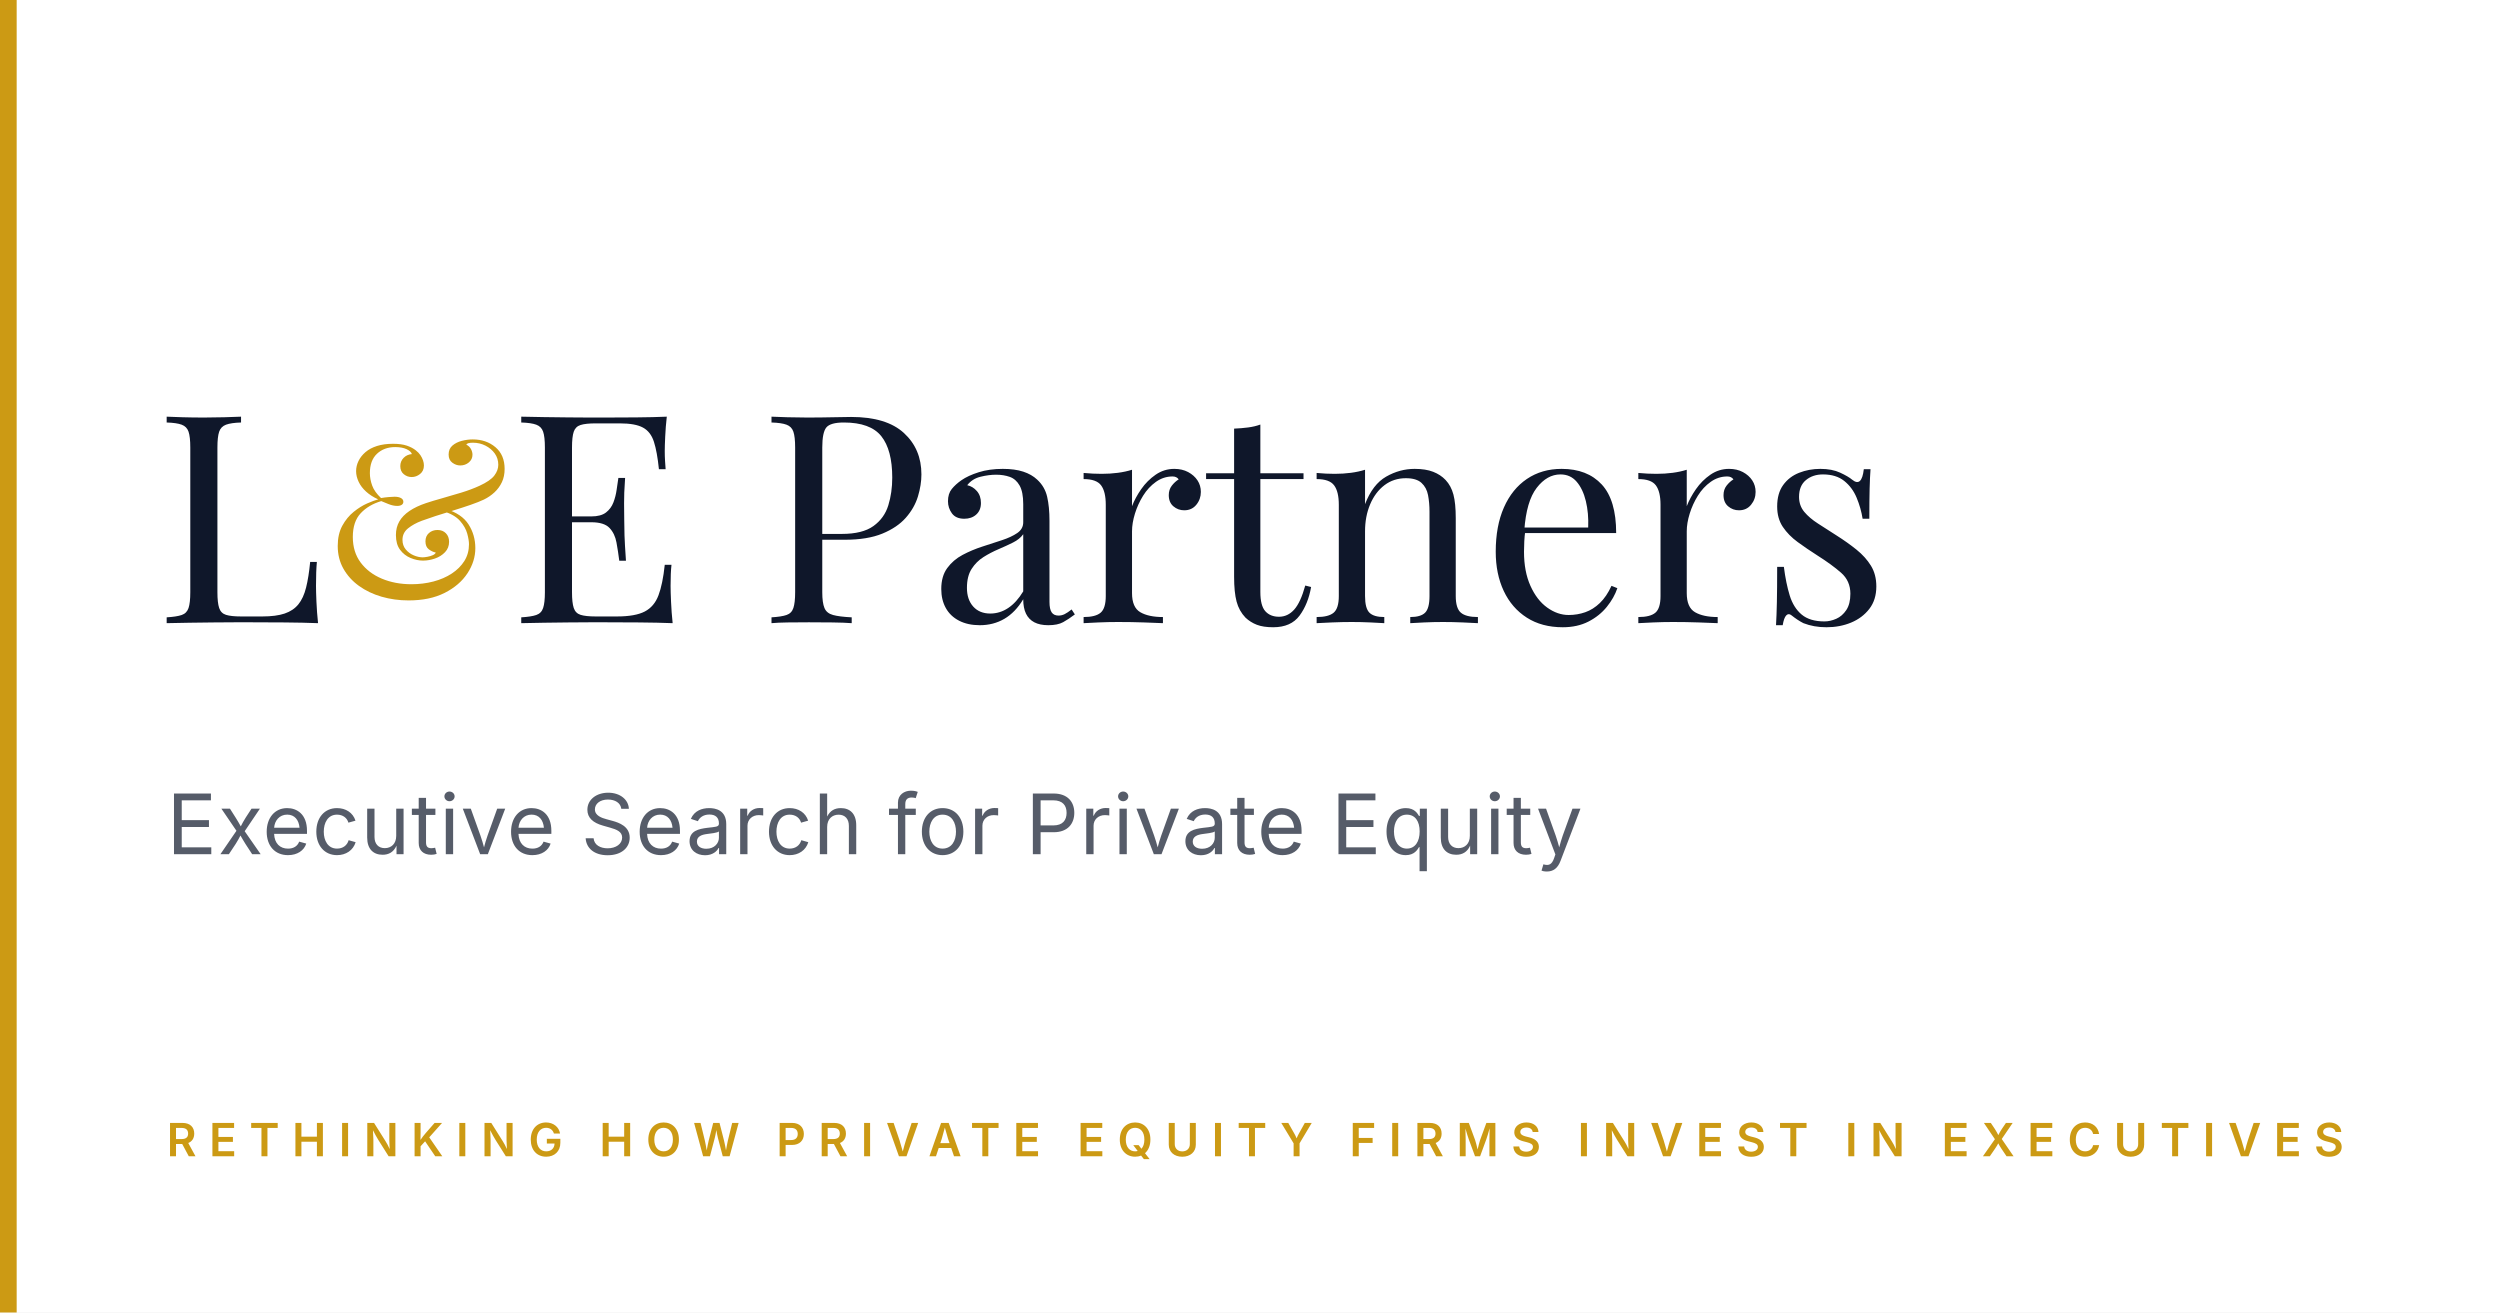
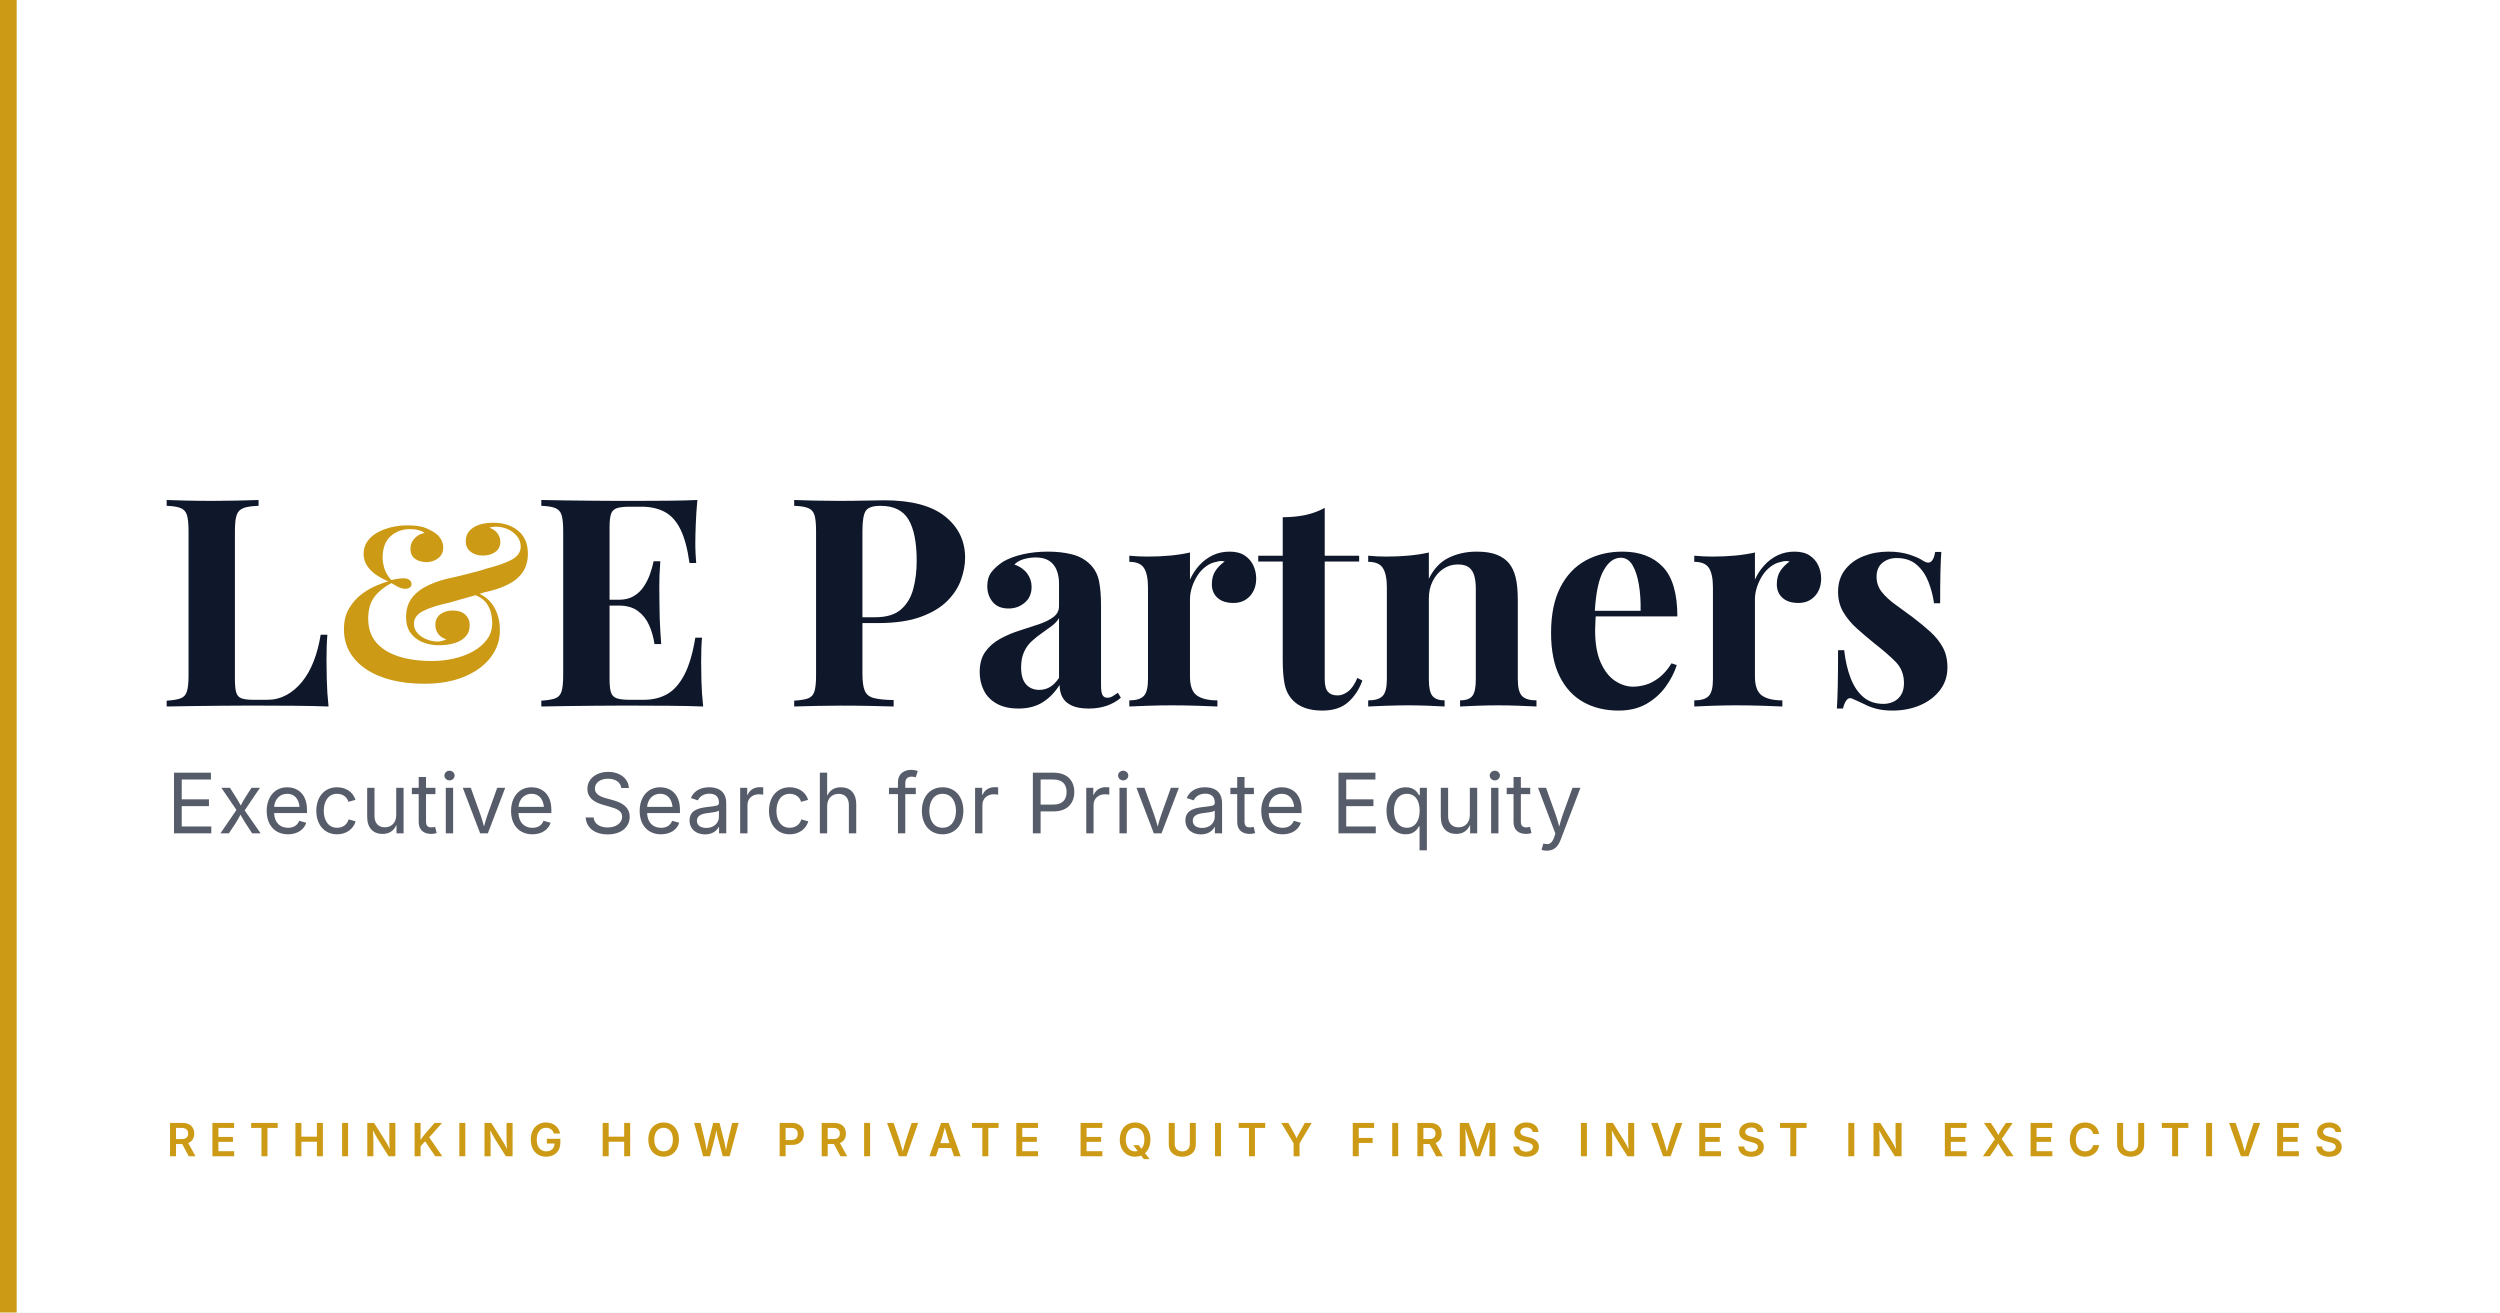
<svg xmlns="http://www.w3.org/2000/svg" viewBox="0 0 1200 630" role="img">
  <rect width="1200" height="630" fill="#FFFFFF" />
  <rect x="0" y="0" width="8" height="630" fill="#CC9A14" />
-   <path d="M115.70 200L115.70 200L115.70 202.80Q110.94 202.94 108.49 203.85Q106.04 204.76 105.20 207.21Q104.36 209.66 104.36 214.84L104.36 214.84L104.36 284.28Q104.36 289.32 105.20 291.84Q106.04 294.36 108.49 295.13Q110.94 295.90 115.70 295.90L115.70 295.90L125.92 295.90Q132.50 295.90 136.63 294.50Q140.76 293.10 143.21 290.09Q145.66 287.08 146.92 282.04Q148.18 277 148.88 269.72L148.88 269.72L152.10 269.72Q151.68 274.06 151.68 281.20L151.68 281.20Q151.68 283.86 151.89 288.83Q152.10 293.80 152.66 299.12L152.66 299.12Q145.52 298.84 136.56 298.77Q127.60 298.70 120.60 298.70L120.60 298.70Q117.52 298.70 112.69 298.70Q107.86 298.70 102.26 298.77Q96.66 298.84 90.92 298.91Q85.18 298.98 80 299.12L80 299.12L80 296.32Q84.76 296.04 87.21 295.20Q89.66 294.36 90.50 291.84Q91.34 289.32 91.34 284.28L91.34 284.28L91.34 214.84Q91.34 209.66 90.50 207.21Q89.66 204.76 87.21 203.85Q84.76 202.94 80 202.80L80 202.80L80 200Q82.94 200.14 87.70 200.28Q92.46 200.42 97.92 200.42L97.92 200.42Q102.82 200.42 107.65 200.28Q112.48 200.14 115.70 200Z" fill="#0F172A" />
-   <path d="M188.68 213.02L188.68 213.02Q192.66 213.02 195.29 213.91Q197.91 214.81 199.59 216.17L199.59 216.17Q200.96 217.22 201.80 218.48Q202.64 219.74 203.06 221Q203.48 222.26 203.48 223.42L203.48 223.42Q203.48 226.04 201.64 227.51Q199.81 228.98 197.60 228.98L197.60 228.98Q195.50 228.98 193.82 227.62Q192.14 226.25 192.14 223.73L192.14 223.73Q192.14 221.42 193.72 219.79Q195.29 218.17 197.70 217.96L197.70 217.96Q197.28 216.59 195.13 215.59Q192.98 214.60 189.72 214.60L189.72 214.60Q184.37 214.60 180.96 217.80Q177.54 221 177.54 227.09L177.54 227.09Q177.54 230.03 178.65 233.08Q179.75 236.12 182.90 239.06L182.90 239.06Q184.69 238.75 186.57 238.59Q188.47 238.43 189.41 238.43L189.41 238.43Q191.30 238.43 192.45 239.06Q193.61 239.69 193.61 240.85L193.61 240.85Q193.61 241.79 192.82 242.32Q192.03 242.84 190.67 242.84L190.67 242.84Q188.68 242.84 186.47 241.95Q184.26 241.06 183.00 240.53L183.00 240.53Q176.91 242.32 173.13 246.36Q169.35 250.40 169.35 257.75L169.35 257.75Q169.35 265.00 173.13 270.04Q176.91 275.08 183.27 277.75Q189.62 280.43 197.50 280.43L197.50 280.43Q203.06 280.43 208.05 279.12Q213.03 277.81 216.87 275.29Q220.70 272.77 222.91 269.25Q225.11 265.73 225.11 261.22L225.11 261.22Q225.11 259.22 224.27 256.12Q223.43 253.03 220.81 250.03Q218.18 247.04 212.72 245.36L212.72 245.36L213.98 244.31Q221.64 246.62 224.90 251.71Q228.16 256.81 228.16 263.11L228.16 263.11Q228.16 269.41 224.38 275.18Q220.59 280.96 213.45 284.58Q206.31 288.20 196.13 288.20L196.13 288.20Q189.31 288.20 183.16 286.42Q177.02 284.63 172.29 281.22Q167.57 277.81 164.84 272.98Q162.11 268.15 162.11 262.06L162.11 262.06Q162.11 256.38 164.31 252.34Q166.52 248.30 169.78 245.68Q173.03 243.05 176.28 241.63Q179.54 240.22 181.53 239.69L181.53 239.69Q178.07 238.12 175.71 235.96Q173.34 233.81 172.14 231.24Q170.93 228.67 170.93 226.15L170.93 226.15Q170.93 223.63 172.09 221.26Q173.24 218.90 175.44 217.01Q177.65 215.12 180.96 214.07Q184.26 213.02 188.68 213.02ZM226.89 210.92L226.89 210.92Q233.41 210.92 237.81 214.65Q242.22 218.38 242.22 225.10L242.22 225.10Q242.22 228.67 240.91 231.45Q239.60 234.23 237.34 236.33Q235.08 238.43 232.25 239.80L232.25 239.80Q229.83 240.95 225.90 242.32Q221.96 243.68 217.50 245.05Q213.03 246.41 208.99 247.72Q204.95 249.04 202.43 249.98L202.43 249.98Q198.54 251.45 195.87 253.60Q193.19 255.76 193.19 259.12L193.19 259.12Q193.19 261.85 194.76 263.74Q196.34 265.63 198.60 266.57Q200.85 267.52 202.85 267.52L202.85 267.52Q203.79 267.52 205.21 267.25Q206.63 266.99 207.78 266.47Q208.94 265.94 209.15 265.21L209.15 265.21Q207.47 264.89 205.84 263.68Q204.22 262.48 204.22 259.85L204.22 259.85Q204.22 257.33 205.89 255.86Q207.57 254.39 209.99 254.39L209.99 254.39Q212.51 254.39 214.03 255.97Q215.56 257.54 215.56 260.06L215.56 260.06Q215.56 263 213.61 265.05Q211.67 267.10 208.78 268.09Q205.89 269.09 203.06 269.09L203.06 269.09Q200.12 269.09 197.07 267.83Q194.03 266.57 192.03 263.89Q190.04 261.22 190.04 256.81L190.04 256.81Q190.04 253.13 191.67 250.30Q193.29 247.46 196.55 245.26Q199.81 243.05 204.53 241.48L204.53 241.48Q207.68 240.43 212.19 239.17Q216.71 237.91 221.49 236.44Q226.26 234.97 230.15 233.18L230.15 233.18Q235.40 230.77 237.29 228.25Q239.18 225.73 239.18 223.10L239.18 223.10Q239.18 220.06 237.50 217.69Q235.82 215.33 233.04 213.91Q230.25 212.50 227 212.50L227 212.50Q225.74 212.50 224.90 212.71Q224.06 212.92 223.85 213.44L223.85 213.44Q225.32 214.18 226.06 215.54Q226.79 216.91 226.79 218.27L226.79 218.27Q226.79 220.48 225.06 221.95Q223.32 223.42 220.91 223.42L220.91 223.42Q218.91 223.42 217.13 222.10Q215.34 220.79 215.34 218.17L215.34 218.17Q215.34 215.44 217.18 213.86Q219.02 212.29 221.70 211.60Q224.38 210.92 226.89 210.92Z" fill="#CC9A14" />
-   <path d="M320.06 200L320.06 200Q319.50 204.90 319.30 209.52Q319.08 214.14 319.08 216.52L319.08 216.52Q319.08 219.04 319.23 221.35Q319.37 223.66 319.50 225.20L319.50 225.20L316.28 225.20Q315.44 216.94 313.90 212.11Q312.37 207.28 308.65 205.25Q304.94 203.22 297.52 203.22L297.52 203.22L285.90 203.22Q281.14 203.22 278.69 203.99Q276.25 204.76 275.40 207.21Q274.56 209.66 274.56 214.84L274.56 214.84L274.56 284.28Q274.56 289.32 275.40 291.84Q276.25 294.36 278.69 295.13Q281.14 295.90 285.90 295.90L285.90 295.90L296.13 295.90Q304.94 295.90 309.50 293.52Q314.05 291.14 316.07 285.75Q318.11 280.36 319.08 271.12L319.08 271.12L322.31 271.12Q321.88 274.90 321.88 281.20L321.88 281.20Q321.88 283.86 322.10 288.83Q322.31 293.80 322.87 299.12L322.87 299.12Q315.73 298.84 306.76 298.77Q297.81 298.70 290.81 298.70L290.81 298.70Q287.73 298.70 282.89 298.70Q278.06 298.70 272.46 298.77Q266.87 298.84 261.13 298.91Q255.38 298.98 250.20 299.12L250.20 299.12L250.20 296.32Q254.96 296.04 257.41 295.20Q259.87 294.36 260.70 291.84Q261.55 289.32 261.55 284.28L261.55 284.28L261.55 214.84Q261.55 209.66 260.70 207.21Q259.87 204.76 257.41 203.85Q254.96 202.94 250.20 202.80L250.20 202.80L250.20 200Q255.38 200.14 261.13 200.21Q266.87 200.28 272.46 200.35Q278.06 200.42 282.89 200.42Q287.73 200.42 290.81 200.42L290.81 200.42Q297.25 200.42 305.44 200.35Q313.63 200.28 320.06 200ZM270.37 247.88L295.99 247.88Q295.99 247.88 295.99 249.28Q295.99 250.68 295.99 250.68L295.99 250.68L270.37 250.68Q270.37 250.68 270.37 249.28Q270.37 247.88 270.37 247.88L270.37 247.88ZM296.82 229.40L300.05 229.40Q299.49 237.38 299.56 241.58Q299.63 245.78 299.63 249.28L299.63 249.28Q299.63 252.78 299.76 256.98Q299.90 261.18 300.46 269.16L300.46 269.16L297.25 269.16Q296.69 264.68 295.91 260.41Q295.14 256.14 292.56 253.41Q289.96 250.68 283.81 250.68L283.81 250.68L283.81 247.88Q288.43 247.88 290.88 245.99Q293.32 244.10 294.44 241.16Q295.56 238.22 295.99 235.07Q296.40 231.92 296.82 229.40L296.82 229.40ZM370.32 202.80L370.32 200Q373.26 200.14 378.02 200.28Q382.78 200.42 387.40 200.42L387.40 200.42Q393.99 200.42 400.00 200.28Q406.02 200.14 408.55 200.14L408.55 200.14Q425.49 200.14 433.88 207.84Q442.28 215.54 442.28 227.72L442.28 227.72Q442.28 232.76 440.61 238.29Q438.93 243.82 434.80 248.51Q430.67 253.20 423.52 256.14Q416.38 259.08 405.46 259.08L405.46 259.08L392.02 259.08L392.02 256.28L404.06 256.28Q414.00 256.28 419.25 252.50Q424.50 248.72 426.39 242.56Q428.28 236.40 428.28 229.26L428.28 229.26Q428.28 215.96 423.03 209.38Q417.78 202.80 405.05 202.80L405.05 202.80Q398.61 202.80 396.64 205.18Q394.69 207.56 394.69 214.84L394.69 214.84L394.69 284.28Q394.69 289.32 395.74 291.84Q396.78 294.36 399.87 295.20Q402.94 296.04 408.82 296.32L408.82 296.32L408.82 299.12Q405.19 298.84 399.58 298.77Q393.99 298.70 388.25 298.70L388.25 298.70Q382.78 298.70 378.02 298.77Q373.26 298.84 370.32 299.12L370.32 299.12L370.32 296.32Q375.08 296.04 377.53 295.20Q379.99 294.36 380.82 291.84Q381.67 289.32 381.67 284.28L381.67 284.28L381.67 214.84Q381.67 209.66 380.82 207.21Q379.99 204.76 377.53 203.85Q375.08 202.94 370.32 202.80L370.32 202.80ZM470.29 300.10L470.29 300.10Q464.55 300.10 460.35 297.93Q456.15 295.76 453.98 291.84Q451.81 287.92 451.81 282.74L451.81 282.74Q451.81 276.58 454.68 272.66Q457.55 268.74 462.03 266.36Q466.51 263.98 471.48 262.37Q476.45 260.76 480.93 259.29Q485.41 257.82 488.28 255.86Q491.15 253.90 491.15 250.68L491.15 250.68L491.15 242Q491.15 236.12 489.40 233.04Q487.65 229.96 484.71 228.91Q481.77 227.86 478.13 227.86L478.13 227.86Q474.63 227.86 470.64 228.84Q466.65 229.82 464.27 232.90L464.27 232.90Q466.93 233.46 468.89 235.70Q470.85 237.94 470.85 241.44L470.85 241.44Q470.85 244.94 468.61 246.97Q466.37 249 462.87 249L462.87 249Q458.81 249 456.92 246.41Q455.03 243.82 455.03 240.60L455.03 240.60Q455.03 236.96 456.85 234.72Q458.67 232.48 461.47 230.52L461.47 230.52Q464.69 228.28 469.80 226.67Q474.91 225.06 481.35 225.06L481.35 225.06Q487.09 225.06 491.15 226.39Q495.21 227.72 497.87 230.24L497.87 230.24Q501.51 233.60 502.63 238.43Q503.75 243.26 503.75 249.98L503.75 249.98L503.75 288.90Q503.75 292.40 504.80 293.94Q505.85 295.48 508.09 295.48L508.09 295.48Q509.63 295.48 511.03 294.78Q512.43 294.08 514.38 292.54L514.38 292.54L515.93 294.92Q512.99 297.16 510.33 298.63Q507.67 300.10 503.19 300.10L503.19 300.10Q499.13 300.10 496.47 298.70Q493.81 297.30 492.48 294.57Q491.15 291.84 491.15 287.64L491.15 287.64Q487.37 293.94 482.12 297.02Q476.87 300.10 470.29 300.10ZM475.33 294.50L475.33 294.50Q479.95 294.50 483.94 291.84Q487.93 289.18 491.15 283.86L491.15 283.86L491.15 256.42Q489.47 258.80 486.25 260.41Q483.03 262.02 479.25 263.63Q475.47 265.24 472.04 267.41Q468.61 269.58 466.37 273.08Q464.13 276.58 464.13 282.18L464.13 282.18Q464.13 287.78 467.14 291.14Q470.15 294.50 475.33 294.50ZM563.67 225.06L563.67 225.06Q567.45 225.06 570.32 226.60Q573.19 228.14 574.80 230.59Q576.41 233.04 576.41 236.12L576.41 236.12Q576.41 239.62 574.24 242.28Q572.07 244.94 568.43 244.94L568.43 244.94Q565.49 244.94 563.25 243.05Q561.01 241.16 561.01 237.66L561.01 237.66Q561.01 235 562.48 233.11Q563.95 231.22 565.77 230.10L565.77 230.10Q564.79 228.70 562.83 228.70L562.83 228.70Q558.49 228.70 554.85 231.29Q551.21 233.88 548.69 237.94Q546.17 242 544.77 246.55Q543.37 251.10 543.37 255.02L543.37 255.02L543.37 284.70Q543.37 291.56 547.36 293.87Q551.35 296.18 558.21 296.18L558.21 296.18L558.21 299.12Q554.99 298.98 549.11 298.77Q543.23 298.56 536.65 298.56L536.65 298.56Q531.89 298.56 527.20 298.77Q522.51 298.98 520.13 299.12L520.13 299.12L520.13 296.18Q525.87 296.18 528.32 294.08Q530.77 291.98 530.77 286.10L530.77 286.10L530.77 242.28Q530.77 235.98 528.53 232.97Q526.29 229.96 520.13 229.96L520.13 229.96L520.13 227.02Q524.61 227.44 528.81 227.44L528.81 227.44Q532.87 227.44 536.58 226.95Q540.29 226.46 543.37 225.48L543.37 225.48L543.37 242.98Q544.91 238.92 547.78 234.79Q550.65 230.66 554.71 227.86Q558.77 225.06 563.67 225.06ZM604.97 203.78L604.97 203.78L604.97 227.16L625.69 227.16L625.69 229.96L604.97 229.96L604.97 284.14Q604.97 290.72 607.35 293.38Q609.73 296.04 613.92 296.04L613.92 296.04Q618.13 296.04 621.21 292.61Q624.28 289.18 626.52 281.06L626.52 281.06L629.33 281.76Q627.92 289.88 623.80 295.48Q619.66 301.08 611.13 301.08L611.13 301.08Q606.37 301.08 603.28 299.89Q600.21 298.70 597.83 296.46L597.83 296.46Q594.75 293.24 593.56 288.76Q592.37 284.28 592.37 276.86L592.37 276.86L592.37 229.96L578.92 229.96L578.92 227.16L592.37 227.16L592.37 205.74Q595.87 205.60 599.09 205.18Q602.31 204.76 604.97 203.78ZM679.02 225.06L679.02 225.06Q684.34 225.06 687.91 226.46Q691.49 227.86 693.87 230.38L693.87 230.38Q696.52 233.18 697.64 237.38Q698.76 241.58 698.76 248.72L698.76 248.72L698.76 286.10Q698.76 291.98 701.21 294.08Q703.66 296.18 709.40 296.18L709.40 296.18L709.40 299.12Q707.02 298.98 702.13 298.77Q697.22 298.56 692.61 298.56L692.61 298.56Q687.98 298.56 683.57 298.77Q679.16 298.98 676.92 299.12L676.92 299.12L676.92 296.18Q681.96 296.18 684.06 294.08Q686.16 291.98 686.16 286.10L686.16 286.10L686.16 245.64Q686.16 241.30 685.46 237.66Q684.76 234.02 682.31 231.78Q679.87 229.54 674.82 229.54L674.82 229.54Q668.94 229.54 664.53 232.90Q660.13 236.26 657.67 242.07Q655.22 247.88 655.22 255.02L655.22 255.02L655.22 286.10Q655.22 291.98 657.32 294.08Q659.42 296.18 664.46 296.18L664.46 296.18L664.46 299.12Q662.22 298.98 657.81 298.77Q653.40 298.56 648.78 298.56L648.78 298.56Q644.16 298.56 639.26 298.77Q634.37 298.98 631.98 299.12L631.98 299.12L631.98 296.18Q637.72 296.18 640.17 294.08Q642.63 291.98 642.63 286.10L642.63 286.10L642.63 242.28Q642.63 235.98 640.38 232.97Q638.14 229.96 631.98 229.96L631.98 229.96L631.98 227.02Q636.46 227.44 640.66 227.44L640.66 227.44Q644.72 227.44 648.43 226.95Q652.14 226.46 655.22 225.48L655.22 225.48L655.22 242Q658.87 232.48 665.38 228.77Q671.88 225.06 679.02 225.06ZM749.59 225.06L749.59 225.06Q761.90 225.06 768.84 232.55Q775.76 240.04 775.76 255.86L775.76 255.86L726.35 255.86L726.21 253.20L762.33 253.20Q762.61 246.34 761.21 240.53Q759.80 234.72 756.79 231.22Q753.78 227.72 749.02 227.72L749.02 227.72Q742.59 227.72 737.62 234.16Q732.64 240.60 731.66 254.60L731.66 254.60L732.09 255.16Q731.80 257.26 731.66 259.78Q731.52 262.30 731.52 264.82L731.52 264.82Q731.52 274.34 734.61 281.20Q737.68 288.06 742.65 291.63Q747.63 295.20 752.95 295.20L752.95 295.20Q757.14 295.20 760.92 293.87Q764.71 292.54 767.92 289.46Q771.14 286.38 773.52 281.20L773.52 281.20L776.33 282.32Q774.78 286.94 771.28 291.28Q767.78 295.62 762.47 298.35Q757.14 301.08 750.14 301.08L750.14 301.08Q740.07 301.08 732.86 296.46Q725.64 291.84 721.79 283.65Q717.95 275.46 717.95 264.82L717.95 264.82Q717.95 252.50 721.87 243.61Q725.78 234.72 732.92 229.89Q740.07 225.06 749.59 225.06ZM829.95 225.06L829.95 225.06Q833.73 225.06 836.60 226.60Q839.47 228.14 841.08 230.59Q842.69 233.04 842.69 236.12L842.69 236.12Q842.69 239.62 840.51 242.28Q838.35 244.94 834.71 244.94L834.71 244.94Q831.76 244.94 829.53 243.05Q827.29 241.16 827.29 237.66L827.29 237.66Q827.29 235 828.75 233.11Q830.23 231.22 832.05 230.10L832.05 230.10Q831.07 228.70 829.11 228.70L829.11 228.70Q824.76 228.70 821.13 231.29Q817.49 233.88 814.97 237.94Q812.45 242 811.05 246.55Q809.64 251.10 809.64 255.02L809.64 255.02L809.64 284.70Q809.64 291.56 813.63 293.87Q817.63 296.18 824.49 296.18L824.49 296.18L824.49 299.12Q821.26 298.98 815.38 298.77Q809.50 298.56 802.93 298.56L802.93 298.56Q798.17 298.56 793.48 298.77Q788.79 298.98 786.40 299.12L786.40 299.12L786.40 296.18Q792.14 296.18 794.60 294.08Q797.05 291.98 797.05 286.10L797.05 286.10L797.05 242.28Q797.05 235.98 794.81 232.97Q792.57 229.96 786.40 229.96L786.40 229.96L786.40 227.02Q790.88 227.44 795.09 227.44L795.09 227.44Q799.14 227.44 802.86 226.95Q806.57 226.46 809.64 225.48L809.64 225.48L809.64 242.98Q811.19 238.92 814.06 234.79Q816.93 230.66 820.99 227.86Q825.05 225.06 829.95 225.06ZM873.76 225.06L873.76 225.06Q879.37 225.06 883.28 226.88Q887.20 228.70 889.02 230.24L889.02 230.24Q893.64 234.02 894.63 225.20L894.63 225.20L897.85 225.20Q897.56 229.12 897.42 234.51Q897.28 239.90 897.28 249L897.28 249L894.06 249Q893.23 243.82 891.19 238.92Q889.16 234.02 885.25 230.87Q881.33 227.72 875.02 227.72L875.02 227.72Q870.13 227.72 866.84 230.45Q863.54 233.18 863.54 238.50L863.54 238.50Q863.54 242.70 866.06 245.71Q868.59 248.72 872.64 251.31Q876.70 253.90 881.47 256.98L881.47 256.98Q886.78 260.34 891.13 263.84Q895.47 267.34 898.05 271.54Q900.64 275.74 900.64 281.48L900.64 281.48Q900.64 287.92 897.28 292.26Q893.92 296.60 888.53 298.84Q883.14 301.08 876.70 301.08L876.70 301.08Q873.63 301.08 870.89 300.59Q868.16 300.10 865.64 299.12L865.64 299.12Q864.25 298.42 862.77 297.44Q861.30 296.46 859.90 295.34L859.90 295.34Q858.50 294.22 857.38 295.41Q856.26 296.60 855.70 300.10L855.70 300.10L852.49 300.10Q852.76 295.62 852.90 289.18Q853.04 282.74 853.04 272.10L853.04 272.10L856.26 272.10Q857.25 279.94 859.06 285.82Q860.88 291.70 864.80 294.99Q868.73 298.28 875.73 298.28L875.73 298.28Q878.52 298.28 881.39 297.02Q884.26 295.76 886.23 292.82Q888.18 289.88 888.18 284.98L888.18 284.98Q888.18 278.82 883.70 274.90Q879.23 270.98 872.37 266.64L872.37 266.64Q867.32 263.42 862.91 260.20Q858.50 256.98 855.77 252.92Q853.04 248.86 853.04 243.12L853.04 243.12Q853.04 236.82 855.91 232.83Q858.78 228.84 863.54 226.95Q868.30 225.06 873.76 225.06Z" fill="#0F172A" />
-   <text x="80" y="410" font-family="Inter, sans-serif" font-weight="400" font-size="40" fill="#0F172A" fill-opacity="0.7" letter-spacing="0.5">Executive Search for Private Equity</text>
+   <path d="M124.10 240L124.10 240L124.10 242.80Q119.34 242.94 116.89 243.85Q114.44 244.76 113.60 247.21Q112.76 249.66 112.76 254.84L112.76 254.84L112.76 325.96Q112.76 330.30 113.39 332.40Q114.02 334.50 115.91 335.20Q117.80 335.90 121.58 335.90L121.58 335.90L128.44 335.90Q133.20 335.90 137.40 333.66Q141.60 331.42 144.96 327.29Q148.32 323.16 150.56 317.42Q152.80 311.68 153.92 304.68L153.92 304.68L157.14 304.68Q156.72 309.44 156.72 317L156.72 317Q156.72 320.22 156.86 326.38Q157 332.54 157.70 339.12L157.70 339.12Q150.56 338.84 141.60 338.77Q132.64 338.70 125.64 338.70L125.64 338.70L116.68 338.70Q111.22 338.70 104.92 338.77Q98.62 338.84 92.18 338.91Q85.74 338.98 80 339.12L80 339.12L80 336.32Q84.48 336.04 86.72 335.20Q88.96 334.36 89.73 331.84Q90.50 329.32 90.50 324.28L90.50 324.28L90.50 254.84Q90.50 249.66 89.73 247.21Q88.96 244.76 86.65 243.85Q84.34 242.94 80 242.80L80 242.80L80 240Q83.50 240.14 89.45 240.28Q95.40 240.42 102.12 240.42L102.12 240.42Q108.28 240.42 114.23 240.28Q120.18 240.14 124.10 240Z" fill="#0F172A" />
+   <path d="M195.43 252.18L195.43 252.18Q199.53 252.18 202.05 252.76Q204.56 253.34 206.35 254.39L206.35 254.39Q208.03 255.12 209.45 256.28Q210.87 257.43 211.81 259.11Q212.75 260.79 212.75 262.89L212.75 262.89Q212.75 266.04 210.34 267.93Q207.93 269.82 204.67 269.82L204.67 269.82Q201.52 269.82 199.26 268.25Q197.00 266.67 197.00 263.31L197.00 263.31Q197.00 260.69 198.90 258.53Q200.78 256.38 203.72 255.86L203.72 255.86Q202.99 255.02 201.05 254.49Q199.10 253.97 196.80 253.97L196.80 253.97Q191.34 253.97 187.50 257.38Q183.67 260.79 183.67 267.72L183.67 267.72Q183.67 270.13 184.51 272.87Q185.35 275.60 187.76 278.43L187.76 278.43Q189.55 278.01 191.07 277.80Q192.59 277.59 193.65 277.59L193.65 277.59Q195.53 277.59 196.53 278.38Q197.53 279.17 197.53 280.43L197.53 280.43Q197.53 281.37 196.69 282Q195.85 282.63 194.59 282.63L194.59 282.63Q192.81 282.63 190.91 281.63Q189.03 280.63 187.87 279.90L187.87 279.90Q182.94 282.42 179.84 286.36Q176.74 290.30 176.74 296.91L176.74 296.91Q176.74 303.84 180.52 308.30Q184.30 312.77 191.18 315.02Q198.06 317.28 207.40 317.28L207.40 317.28Q212.65 317.28 217.80 316.13Q222.94 314.97 227.09 312.66Q231.24 310.35 233.75 306.94Q236.27 303.53 236.27 299.01L236.27 299.01Q236.27 297.33 235.80 294.76Q235.33 292.19 233.55 289.56L233.55 289.56Q231.87 287.25 228.30 285.68L228.30 285.68Q226.19 286.31 223.88 286.94L223.88 286.94Q221.57 287.56 219.42 288.20Q217.27 288.83 215.69 289.25L215.69 289.25Q207.50 291.03 203.09 293.29Q198.69 295.55 198.69 299.43L198.69 299.43Q198.69 302.06 200.42 303.94Q202.15 305.84 204.78 306.88Q207.40 307.94 210.03 307.94L210.03 307.94Q210.76 307.94 211.60 307.78Q212.44 307.62 213.18 307.36Q213.91 307.10 214.22 306.88L214.22 306.88Q211.60 306.05 210.29 304.21Q208.97 302.37 208.97 299.96L208.97 299.96Q208.97 296.60 211.39 294.81Q213.81 293.03 217.38 293.03L217.38 293.03Q221.16 293.03 223.31 295.02Q225.46 297.02 225.46 300.17L225.46 300.17Q225.46 303.42 223.47 305.57Q221.47 307.73 218.11 308.72Q214.75 309.72 210.55 309.72L210.55 309.72Q206.45 309.72 202.83 308.25Q199.21 306.78 197.06 303.79Q194.91 300.80 194.91 296.28L194.91 296.28Q194.91 290.72 197.74 286.99Q200.57 283.26 205.88 280.79Q211.18 278.33 218.43 276.96L218.43 276.96Q220.63 276.44 223.31 275.75Q225.99 275.07 228.82 274.34Q231.66 273.60 234.07 272.76L234.07 272.76Q241.63 270.87 245.78 268.56Q249.93 266.25 249.93 262.37L249.93 262.37Q249.93 259.53 248.19 257.38Q246.46 255.23 243.73 254.02Q241 252.81 238.06 252.81L238.06 252.81Q237.12 252.81 236.33 252.92Q235.54 253.02 235.01 253.34L235.01 253.34Q237.64 254.28 238.90 256.17Q240.16 258.06 240.16 259.95L240.16 259.95Q240.16 263.21 237.75 264.94Q235.33 266.67 231.76 266.67Q228.19 266.67 225.88 264.83Q223.57 263.00 223.57 259.74L223.57 259.74Q223.57 256.91 225.20 254.96Q226.82 253.02 229.76 251.97Q232.70 250.92 236.69 250.92L236.69 250.92Q244.15 250.92 248.77 254.81Q253.39 258.69 253.39 265.73L253.39 265.73Q253.39 271.08 250.82 274.75Q248.25 278.43 243.47 280.74Q238.69 283.05 232.07 284.42L232.07 284.42Q231.24 284.73 230.19 285.05L230.19 285.05Q234.49 287.04 237.01 291.13L237.01 291.13Q239.95 296.07 239.95 302.48L239.95 302.48Q239.95 309.83 235.44 315.65Q230.92 321.48 222.78 324.84Q214.64 328.20 203.72 328.20L203.72 328.20Q195.01 328.20 187.92 326.42Q180.84 324.63 175.74 321.22Q170.65 317.81 167.87 312.98Q165.09 308.15 165.09 302.06L165.09 302.06Q165.09 296.18 167.55 292.03Q170.02 287.88 173.59 285.20Q177.16 282.53 180.73 281.06Q184.30 279.59 186.40 279.06L186.40 279.06Q183.15 277.70 180.47 275.86Q177.79 274.02 176.16 271.50Q174.53 268.98 174.53 265.83L174.53 265.83Q174.53 262.47 176.32 259.90Q178.10 257.33 181.10 255.65Q184.09 253.97 187.82 253.07Q191.55 252.18 195.43 252.18Z" fill="#CC9A14" />
+   <path d="M334.73 240L334.73 240Q334.17 246.16 333.96 251.90Q333.75 257.64 333.75 260.72L333.75 260.72Q333.75 263.52 333.89 266.04Q334.03 268.56 334.17 270.24L334.17 270.24L330.95 270.24Q329.55 260.02 326.61 254.07Q323.67 248.12 318.98 245.67Q314.29 243.22 307.99 243.22L307.99 243.22L302.25 243.22Q298.19 243.22 296.09 243.92Q293.99 244.62 293.29 246.72Q292.59 248.82 292.59 253.16L292.59 253.16L292.59 287.88L297.07 287.88Q301.27 287.88 304.21 286.13Q307.15 284.38 309.04 281.51Q310.93 278.64 312.05 275.42Q313.17 272.20 313.73 269.40L313.73 269.40L316.95 269.40Q316.39 277.38 316.46 281.58Q316.53 285.78 316.53 289.28Q316.53 292.78 316.67 296.98Q316.81 301.18 317.37 309.16L317.37 309.16L314.15 309.16Q313.45 304.26 311.56 300.06Q309.67 295.86 306.17 293.27Q302.67 290.68 297.07 290.68L297.07 290.68L292.59 290.68L292.59 325.96Q292.59 330.30 293.29 332.40Q293.99 334.50 296.09 335.20Q298.19 335.90 302.25 335.90L302.25 335.90L309.11 335.90Q315.41 335.90 320.24 333.17Q325.07 330.44 328.50 323.86Q331.93 317.28 333.75 306.08L333.75 306.08L336.97 306.08Q336.55 310.56 336.55 317.84L336.55 317.84Q336.55 321.06 336.69 326.94Q336.83 332.82 337.53 339.12L337.53 339.12Q330.39 338.84 321.43 338.77Q312.47 338.70 305.47 338.70L305.47 338.70L296.51 338.70Q291.05 338.70 284.75 338.77Q278.45 338.84 272.01 338.91Q265.57 338.98 259.83 339.12L259.83 339.12L259.83 336.32Q264.31 336.04 266.55 335.20Q268.79 334.36 269.56 331.84Q270.33 329.32 270.33 324.28L270.33 324.28L270.33 254.84Q270.33 249.66 269.56 247.21Q268.79 244.76 266.48 243.85Q264.17 242.94 259.83 242.80L259.83 242.80L259.83 240Q265.57 240.14 272.01 240.21Q278.45 240.28 284.75 240.35Q291.05 240.42 296.51 240.42L296.51 240.42L305.47 240.42Q311.91 240.42 320.10 240.35Q328.29 240.28 334.73 240ZM381.21 242.80L381.21 240Q384.71 240.14 390.66 240.28Q396.61 240.42 402.49 240.42L402.49 240.42Q409.21 240.42 415.51 240.28Q421.81 240.14 424.47 240.14L424.47 240.14Q443.93 240.14 453.59 247.84Q463.25 255.54 463.25 267.72L463.25 267.72Q463.25 272.76 461.29 278.29Q459.33 283.82 454.64 288.51Q449.95 293.20 441.83 296.14Q433.71 299.08 421.39 299.08L421.39 299.08L413.97 299.08L413.97 323.44Q413.97 328.90 415.09 331.56Q416.21 334.22 419.43 335.06Q422.65 335.90 428.95 336.04L428.95 336.04L428.95 339.12Q424.61 338.98 417.75 338.84Q410.89 338.70 403.33 338.70L403.33 338.70Q397.31 338.70 391.57 338.84Q385.83 338.98 381.21 339.12L381.21 339.12L381.21 336.32Q385.69 336.04 387.93 335.20Q390.17 334.36 390.94 331.84Q391.71 329.32 391.71 324.28L391.71 324.28L391.71 254.84Q391.71 249.66 390.94 247.21Q390.17 244.76 387.86 243.85Q385.55 242.94 381.21 242.80L381.21 242.80ZM413.97 254.84L413.97 296.28L419.99 296.28Q428.25 296.28 432.52 292.50Q436.79 288.72 438.40 282.56Q440.01 276.40 440.01 269.26L440.01 269.26Q440.01 255.96 436.09 249.38Q432.17 242.80 422.65 242.80L422.65 242.80Q417.19 242.80 415.58 245.18Q413.97 247.56 413.97 254.84L413.97 254.84ZM488.87 340.10L488.87 340.10Q482.57 340.10 478.37 337.72Q474.17 335.34 472.21 331.35Q470.25 327.36 470.25 322.60L470.25 322.60Q470.25 316.58 472.98 312.80Q475.71 309.02 480.05 306.64Q484.39 304.26 489.22 302.72Q494.05 301.18 498.46 299.71Q502.87 298.24 505.60 296.21Q508.33 294.18 508.33 290.96L508.33 290.96L508.33 280.04Q508.33 276.40 507.14 273.53Q505.95 270.66 503.50 269.12Q501.05 267.58 497.13 267.58L497.13 267.58Q494.33 267.58 491.53 268.35Q488.73 269.12 486.91 270.94L486.91 270.94Q490.83 272.34 493 275.21Q495.17 278.08 495.17 281.72L495.17 281.72Q495.17 286.48 491.88 289.28Q488.59 292.08 484.11 292.08L484.11 292.08Q479.07 292.08 476.48 288.93Q473.89 285.78 473.89 281.30L473.89 281.30Q473.89 277.24 475.92 274.58Q477.95 271.92 481.59 269.54L481.59 269.54Q485.51 267.30 491.04 266.04Q496.57 264.78 503.01 264.78L503.01 264.78Q509.45 264.78 514.63 266.11Q519.81 267.44 523.31 270.94L523.31 270.94Q526.53 274.16 527.51 278.85Q528.49 283.54 528.49 290.68L528.49 290.68L528.49 328.76Q528.49 332.26 529.19 333.59Q529.89 334.92 531.57 334.92L531.57 334.92Q532.83 334.92 534.02 334.22Q535.21 333.52 536.61 332.54L536.61 332.54L538.01 334.92Q535.07 337.44 531.22 338.77Q527.37 340.10 522.61 340.10L522.61 340.10Q517.43 340.10 514.35 338.63Q511.27 337.16 509.94 334.64Q508.61 332.12 508.61 328.76L508.61 328.76Q505.25 334.08 500.49 337.09Q495.73 340.10 488.87 340.10ZM498.81 331.14L498.81 331.14Q501.61 331.14 503.92 329.81Q506.23 328.48 508.33 325.40L508.33 325.40L508.33 296.70Q507.07 298.80 504.83 300.48Q502.59 302.16 500.07 303.91Q497.55 305.66 495.24 307.76Q492.93 309.86 491.53 312.94Q490.13 316.02 490.13 320.36L490.13 320.36Q490.13 325.82 492.51 328.48Q494.89 331.14 498.81 331.14ZM590.23 264.78L590.23 264.78Q594.71 264.78 597.51 266.67Q600.31 268.56 601.64 271.50Q602.97 274.44 602.97 277.66L602.97 277.66Q602.97 282.84 599.96 286.13Q596.95 289.42 592.05 289.42L592.05 289.42Q587.15 289.42 584.42 286.97Q581.69 284.52 581.69 280.46L581.69 280.46Q581.69 276.54 583.44 273.95Q585.19 271.36 587.85 269.54L587.85 269.54Q585.89 268.98 583.93 269.68L583.93 269.68Q581.27 270.10 578.89 271.85Q576.51 273.60 574.83 276.19Q573.15 278.78 572.17 281.79Q571.19 284.80 571.19 287.60L571.19 287.60L571.19 324.70Q571.19 331.42 574.48 333.80Q577.77 336.18 584.35 336.18L584.35 336.18L584.35 339.12Q581.13 338.98 574.97 338.77Q568.81 338.56 562.09 338.56L562.09 338.56Q556.49 338.56 550.75 338.77Q545.01 338.98 542.07 339.12L542.07 339.12L542.07 336.18Q546.97 336.18 549 334.08Q551.03 331.98 551.03 326.10L551.03 326.10L551.03 282Q551.03 275.70 549.14 272.69Q547.25 269.68 542.07 269.68L542.07 269.68L542.07 266.74Q546.55 267.16 550.75 267.16L550.75 267.16Q556.63 267.16 561.74 266.67Q566.85 266.18 571.19 265.20L571.19 265.20L571.19 278.22Q572.87 274.44 575.67 271.36Q578.47 268.28 582.11 266.53Q585.75 264.78 590.23 264.78ZM635.87 243.78L635.87 243.78L635.87 266.74L652.39 266.74L652.39 269.54L635.87 269.54L635.87 326.10Q635.87 330.30 637.41 332.05Q638.95 333.80 642.03 333.80L642.03 333.80Q644.55 333.80 647.07 331.91Q649.59 330.02 651.55 325.40L651.55 325.40L653.93 326.66Q651.69 332.96 647.14 337.02Q642.59 341.08 634.75 341.08L634.75 341.08Q630.13 341.08 626.63 339.89Q623.13 338.70 620.75 336.32L620.75 336.32Q617.67 333.24 616.69 328.69Q615.71 324.14 615.71 316.86L615.71 316.86L615.71 269.54L603.95 269.54L603.95 266.74L615.71 266.74L615.71 248.26Q621.59 248.26 626.56 247.21Q631.53 246.16 635.87 243.78ZM708.81 264.78L708.81 264.78Q714.69 264.78 718.40 266.25Q722.11 267.72 724.21 270.24L724.21 270.24Q726.45 272.90 727.50 277.10Q728.55 281.30 728.55 288.44L728.55 288.44L728.55 326.10Q728.55 331.98 730.58 334.08Q732.61 336.18 737.51 336.18L737.51 336.18L737.51 339.12Q734.85 338.98 729.53 338.77Q724.21 338.56 719.03 338.56L719.03 338.56Q713.71 338.56 708.60 338.77Q703.49 338.98 700.83 339.12L700.83 339.12L700.83 336.18Q705.03 336.18 706.71 334.08Q708.39 331.98 708.39 326.10L708.39 326.10L708.39 282.56Q708.39 279.06 707.69 276.47Q706.99 273.88 705.17 272.41Q703.35 270.94 699.71 270.94L699.71 270.94Q695.93 270.94 692.78 273.04Q689.63 275.14 687.74 278.85Q685.85 282.56 685.85 287.18L685.85 287.18L685.85 326.10Q685.85 331.98 687.60 334.08Q689.35 336.18 693.41 336.18L693.41 336.18L693.41 339.12Q690.89 338.98 686.06 338.77Q681.23 338.56 676.05 338.56L676.05 338.56Q670.73 338.56 665.13 338.77Q659.53 338.98 656.73 339.12L656.73 339.12L656.73 336.18Q661.63 336.18 663.66 334.08Q665.69 331.98 665.69 326.10L665.69 326.10L665.69 282Q665.69 275.70 663.80 272.69Q661.91 269.68 656.73 269.68L656.73 269.68L656.73 266.74Q661.21 267.16 665.41 267.16L665.41 267.16Q671.29 267.16 676.40 266.67Q681.51 266.18 685.85 265.20L685.85 265.20L685.85 277.80Q689.35 270.66 695.37 267.72Q701.39 264.78 708.81 264.78ZM778.81 264.78L778.81 264.78Q791.13 264.78 798.13 272.06Q805.13 279.34 805.13 295.86L805.13 295.86L765.93 295.86Q765.79 297.26 765.79 298.66L765.79 298.66Q765.65 300.48 765.65 302.44L765.65 302.44Q765.65 312.10 768.38 318.12Q771.11 324.14 775.31 326.87Q779.51 329.60 783.85 329.60L783.85 329.60Q786.79 329.60 789.94 328.69Q793.09 327.78 796.31 325.33Q799.53 322.88 802.33 318.40L802.33 318.40L804.85 319.24Q803.17 324.56 799.53 329.60Q795.89 334.64 790.29 337.86Q784.69 341.08 776.85 341.08L776.85 341.08Q767.33 341.08 760.05 337.02Q752.77 332.96 748.64 324.70Q744.51 316.44 744.51 303.70L744.51 303.70Q744.51 290.68 748.92 282Q753.33 273.32 761.10 269.05Q768.87 264.78 778.81 264.78ZM765.51 293.20L765.51 293.20L787.49 293.20Q787.63 286.34 786.65 280.53Q785.67 274.72 783.57 271.22Q781.47 267.72 777.97 267.72L777.97 267.72Q773.07 267.72 769.71 273.88L769.71 273.88Q766.35 279.76 765.51 293.20ZM861.41 264.78L861.41 264.78Q865.89 264.78 868.69 266.67Q871.49 268.56 872.82 271.50Q874.15 274.44 874.15 277.66L874.15 277.66Q874.15 282.84 871.14 286.13Q868.13 289.42 863.23 289.42L863.23 289.42Q858.33 289.42 855.60 286.97Q852.87 284.52 852.87 280.46L852.87 280.46Q852.87 276.54 854.62 273.95Q856.37 271.36 859.03 269.54L859.03 269.54Q857.07 268.98 855.11 269.68L855.11 269.68Q852.45 270.10 850.07 271.85Q847.69 273.60 846.01 276.19Q844.33 278.78 843.35 281.79Q842.37 284.80 842.37 287.60L842.37 287.60L842.37 324.70Q842.37 331.42 845.66 333.80Q848.95 336.18 855.53 336.18L855.53 336.18L855.53 339.12Q852.31 338.98 846.15 338.77Q839.99 338.56 833.27 338.56L833.27 338.56Q827.67 338.56 821.93 338.77Q816.19 338.98 813.25 339.12L813.25 339.12L813.25 336.18Q818.15 336.18 820.18 334.08Q822.21 331.98 822.21 326.10L822.21 326.10L822.21 282Q822.21 275.70 820.32 272.69Q818.43 269.68 813.25 269.68L813.25 269.68L813.25 266.74Q817.73 267.16 821.93 267.16L821.93 267.16Q827.81 267.16 832.92 266.67Q838.03 266.18 842.37 265.20L842.37 265.20L842.37 278.22Q844.05 274.44 846.85 271.36Q849.65 268.28 853.29 266.53Q856.93 264.78 861.41 264.78ZM906.35 264.78L906.35 264.78Q912.23 264.78 916.64 266.25Q921.05 267.72 923.01 269.12L923.01 269.12Q924.97 270.38 926.23 269.96L926.23 269.96Q928.19 269.26 928.89 264.92L928.89 264.92L931.83 264.92Q931.55 268.84 931.41 274.51Q931.27 280.18 931.27 289.56L931.27 289.56L928.33 289.56Q927.63 284.38 925.67 279.34Q923.71 274.30 920.00 271.08Q916.29 267.86 910.41 267.86L910.41 267.86Q906.35 267.86 903.55 270.17Q900.75 272.48 900.75 276.82L900.75 276.82Q900.75 281.02 903.27 284.17Q905.79 287.32 909.78 290.19Q913.77 293.06 918.11 296.28L918.11 296.28Q922.73 299.78 926.51 303.21Q930.29 306.64 932.53 310.70Q934.77 314.76 934.77 320.36L934.77 320.36Q934.77 326.66 931.13 331.35Q927.49 336.04 921.54 338.56Q915.59 341.08 908.31 341.08L908.31 341.08Q904.11 341.08 900.82 340.24Q897.53 339.40 895.15 338.14L895.15 338.14Q893.33 337.30 891.72 336.53Q890.11 335.76 888.71 335.20L888.71 335.20Q887.31 334.78 886.26 336.18Q885.21 337.58 884.65 340.10L884.65 340.10L881.71 340.10Q881.99 335.62 882.13 329.18Q882.27 322.74 882.27 312.10L882.27 312.10L885.21 312.10Q886.05 319.66 888.29 325.47Q890.53 331.28 894.38 334.57Q898.23 337.86 904.11 337.86L904.11 337.86Q906.49 337.86 908.73 336.88Q910.97 335.90 912.44 333.66Q913.91 331.42 913.91 327.92L913.91 327.92Q913.91 321.76 909.92 317.70Q905.93 313.64 899.77 308.88L899.77 308.88Q895.29 305.24 891.30 301.67Q887.31 298.10 884.79 293.83Q882.27 289.56 882.27 284.10L882.27 284.10Q882.27 277.80 885.63 273.46Q888.99 269.12 894.52 266.95Q900.05 264.78 906.35 264.78Z" fill="#0F172A" />
+   <text x="80" y="400" font-family="Inter, sans-serif" font-weight="400" font-size="40" fill="#0F172A" fill-opacity="0.7" letter-spacing="0.5">Executive Search for Private Equity</text>
  <text x="80" y="555" font-family="Inter, sans-serif" font-weight="600" font-size="22" fill="#CC9A14" letter-spacing="6">RETHINKING HOW PRIVATE EQUITY FIRMS INVEST IN EXECUTIVES</text>
</svg>
